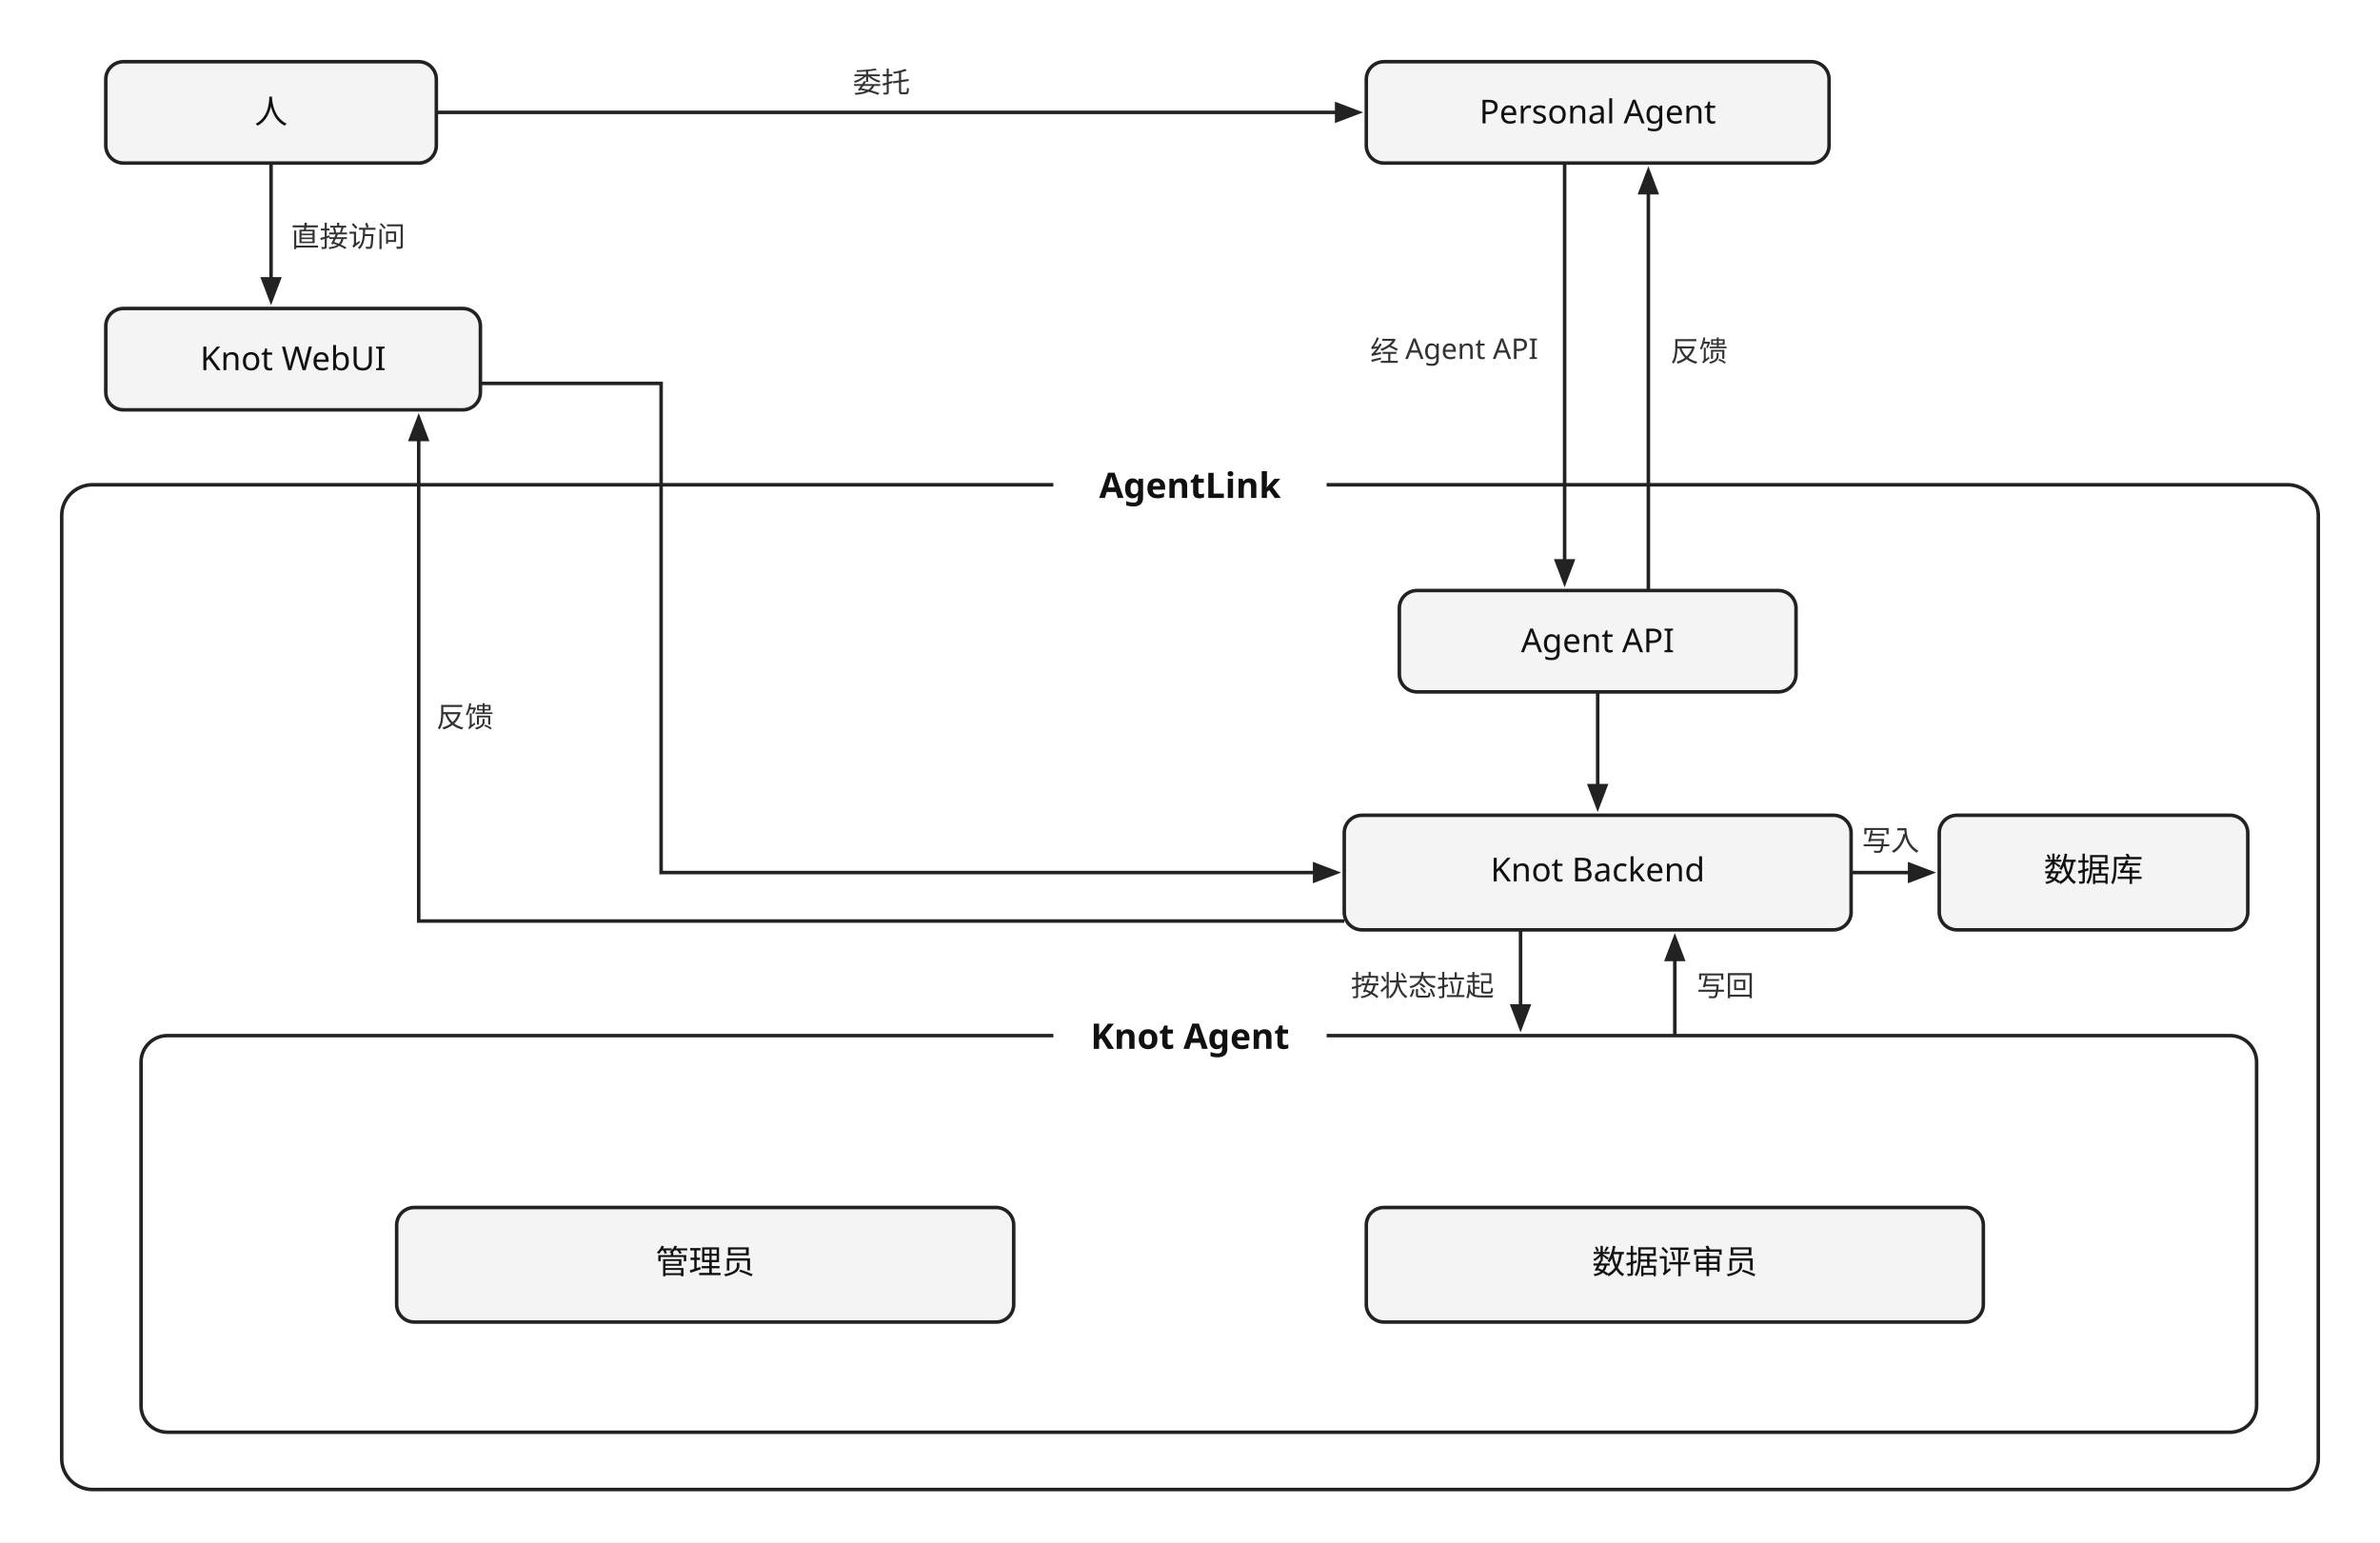
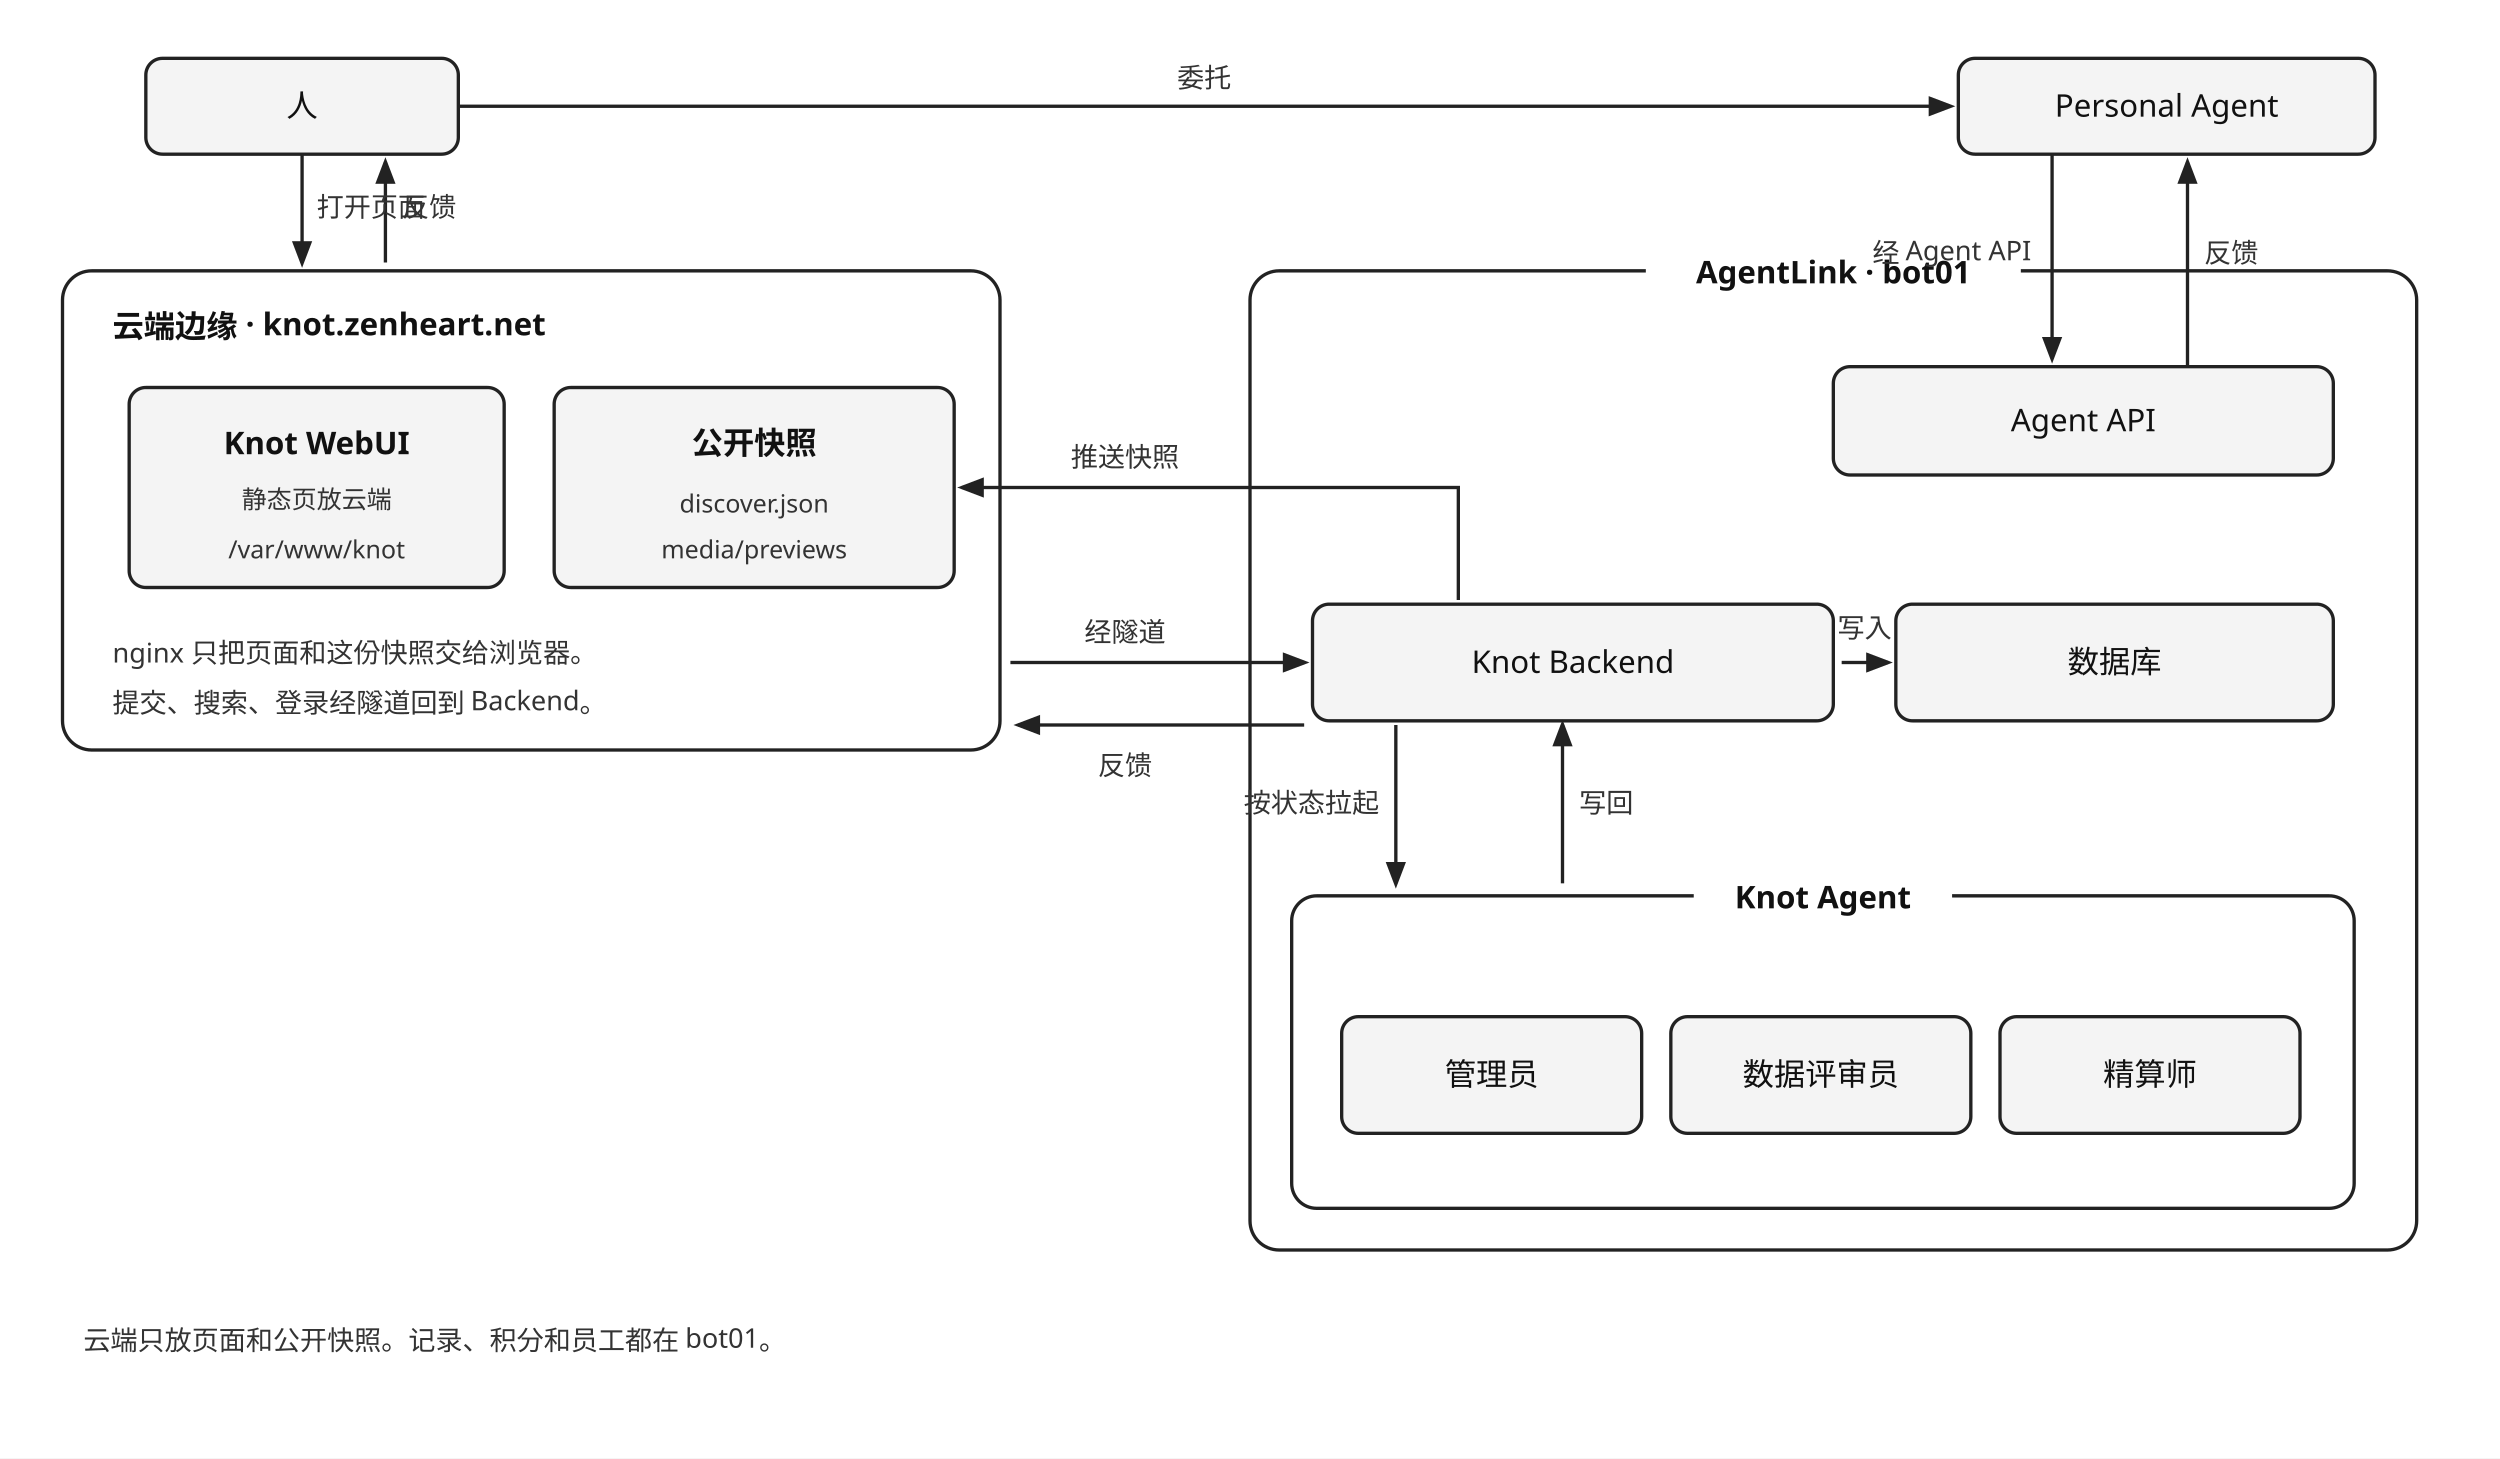
- <svg xmlns="http://www.w3.org/2000/svg" width="1080" height="700" viewBox="0 0 1080 700">
+ <svg xmlns="http://www.w3.org/2000/svg" width="1200" height="700" viewBox="0 0 1200 700">
  <defs>
    <marker id="arrow" viewBox="0 0 10 10" refX="8" refY="5" markerWidth="8" markerHeight="8" orient="auto">
      <path d="M 0 1.2 L 10 5 L 0 8.8 Z" fill="#222" />
    </marker>
  </defs>
-   <rect width="1080" height="700" fill="#ffffff" />
-   <rect x="28" y="220" width="1024" height="456" rx="14" fill="#ffffff" stroke="#222" stroke-width="1.6" />
-   <rect x="64" y="470" width="960" height="180" rx="12" fill="#ffffff" stroke="#222" stroke-width="1.6" />
-   <g font-family="PingFang SC, Hiragino Sans GB, sans-serif" fill="#111">
-     <rect x="48" y="28" width="150" height="46" rx="8" fill="#f4f4f4" stroke="#222" stroke-width="1.6" />
-     <text x="123" y="56" text-anchor="middle" font-size="15">人</text>
-     <rect x="620" y="28" width="210" height="46" rx="8" fill="#f4f4f4" stroke="#222" stroke-width="1.6" />
-     <text x="725" y="56" text-anchor="middle" font-size="15">Personal Agent</text>
-     <rect x="48" y="140" width="170" height="46" rx="8" fill="#f4f4f4" stroke="#222" stroke-width="1.6" />
-     <text x="133" y="168" text-anchor="middle" font-size="15">Knot WebUI</text>
-     <rect x="635" y="268" width="180" height="46" rx="8" fill="#f4f4f4" stroke="#222" stroke-width="1.6" />
-     <text x="725" y="296" text-anchor="middle" font-size="15">Agent API</text>
-     <rect x="610" y="370" width="230" height="52" rx="8" fill="#f4f4f4" stroke="#222" stroke-width="1.6" />
-     <text x="725" y="400" text-anchor="middle" font-size="15">Knot Backend</text>
-     <rect x="880" y="370" width="140" height="52" rx="8" fill="#f4f4f4" stroke="#222" stroke-width="1.6" />
-     <text x="950" y="400" text-anchor="middle" font-size="15">数据库</text>
-     <rect x="180" y="548" width="280" height="52" rx="8" fill="#f4f4f4" stroke="#222" stroke-width="1.6" />
-     <text x="320" y="578" text-anchor="middle" font-size="15">管理员</text>
-     <rect x="620" y="548" width="280" height="52" rx="8" fill="#f4f4f4" stroke="#222" stroke-width="1.6" />
-     <text x="760" y="578" text-anchor="middle" font-size="15">数据评审员</text>
-     <rect x="478" y="208" width="124" height="24" fill="#ffffff" />
-     <text x="540" y="226" text-anchor="middle" font-size="16" font-weight="600">AgentLink</text>
-     <rect x="478" y="458" width="124" height="24" fill="#ffffff" />
-     <text x="540" y="476" text-anchor="middle" font-size="16" font-weight="600">Knot Agent</text>
+   <rect width="1200" height="700" fill="#ffffff" />
+   <rect x="30" y="130" width="450" height="230" rx="14" fill="#ffffff" stroke="#222" stroke-width="1.6" />
+   <rect x="600" y="130" width="560" height="470" rx="14" fill="#ffffff" stroke="#222" stroke-width="1.6" />
+   <rect x="620" y="430" width="510" height="150" rx="12" fill="#ffffff" stroke="#222" stroke-width="1.6" />
+   <g fill="#f4f4f4" stroke="#222" stroke-width="1.6">
+     <rect x="70" y="28" width="150" height="46" rx="8" />
+     <rect x="940" y="28" width="200" height="46" rx="8" />
+     <rect x="62" y="186" width="180" height="96" rx="8" />
+     <rect x="266" y="186" width="192" height="96" rx="8" />
+     <rect x="880" y="176" width="240" height="52" rx="8" />
+     <rect x="630" y="290" width="250" height="56" rx="8" />
+     <rect x="910" y="290" width="210" height="56" rx="8" />
+     <rect x="644" y="488" width="144" height="56" rx="8" />
+     <rect x="802" y="488" width="144" height="56" rx="8" />
+     <rect x="960" y="488" width="144" height="56" rx="8" />
  </g>
-   <g fill="none" stroke="#222" stroke-width="1.6" marker-end="url(#arrow)" font-family="PingFang SC, Hiragino Sans GB, sans-serif" font-size="13">
-     <line x1="198" y1="51" x2="616" y2="51" />
-     <line x1="123" y1="74" x2="123" y2="136" />
-     <line x1="710" y1="74" x2="710" y2="264" />
-     <line x1="748" y1="268" x2="748" y2="78" />
-     <path d="M 218 174 H 300 V 396 H 606" />
-     <path d="M 610 418 H 190 V 190" />
-     <line x1="725" y1="314" x2="725" y2="366" />
-     <line x1="840" y1="396" x2="876" y2="396" />
-     <line x1="690" y1="422" x2="690" y2="466" />
-     <line x1="760" y1="470" x2="760" y2="426" />
+   <g fill="#ffffff">
+     <rect x="790" y="118" width="180" height="24" />
+     <rect x="813" y="418" width="124" height="24" />
+   </g>
+   <g fill="none" stroke="#222" stroke-width="1.6" marker-end="url(#arrow)">
+     <line x1="220" y1="51" x2="936" y2="51" />
+     <line x1="145" y1="74" x2="145" y2="126" />
+     <line x1="185" y1="126" x2="185" y2="78" />
+     <line x1="485" y1="318" x2="626" y2="318" />
+     <line x1="626" y1="348" x2="489" y2="348" />
+     <path d="M 700 288 V 234 H 462" />
+     <line x1="985" y1="74" x2="985" y2="172" />
+     <line x1="1050" y1="176" x2="1050" y2="78" />
+     <line x1="884" y1="318" x2="906" y2="318" />
+     <line x1="670" y1="348" x2="670" y2="424" />
+     <line x1="750" y1="424" x2="750" y2="348" />
+   </g>
+   <g font-family="PingFang SC, Hiragino Sans GB, sans-serif" text-anchor="middle">
+     <text x="145" y="56" font-size="15" fill="#111">人</text>
+     <text x="1040" y="56" font-size="15" fill="#111">Personal Agent</text>
+     <text x="880" y="136" font-size="15" font-weight="600" fill="#111">AgentLink · bot01</text>
+     <text x="875" y="436" font-size="15" font-weight="600" fill="#111">Knot Agent</text>
+     <text x="152" y="218" font-size="15" font-weight="600" fill="#111">Knot WebUI</text>
+     <text x="152" y="244" font-size="12" fill="#333">静态页放云端</text>
+     <text x="152" y="268" font-size="12" fill="#333">/var/www/knot</text>
+     <text x="362" y="218" font-size="15" font-weight="600" fill="#111">公开快照</text>
+     <text x="362" y="246" font-size="12" fill="#333">discover.json</text>
+     <text x="362" y="268" font-size="12" fill="#333">media/previews</text>
+     <text x="1000" y="207" font-size="15" fill="#111">Agent API</text>
+     <text x="755" y="323" font-size="15" fill="#111">Knot Backend</text>
+     <text x="1015" y="323" font-size="15" fill="#111">数据库</text>
+     <text x="716" y="521" font-size="15" fill="#111">管理员</text>
+     <text x="874" y="521" font-size="15" fill="#111">数据评审员</text>
+     <text x="1032" y="521" font-size="15" fill="#111">精算师</text>
  </g>
  <g font-family="PingFang SC, Hiragino Sans GB, sans-serif" font-size="13" fill="#333">
-     <text x="400" y="42" text-anchor="middle">委托</text>
-     <text x="132" y="112">直接访问</text>
-     <text x="698" y="164" text-anchor="end">经 Agent API</text>
-     <text x="758" y="164">反馈</text>
-     <text x="198" y="330">反馈</text>
-     <text x="858" y="386" text-anchor="middle">写入</text>
-     <text x="678" y="452" text-anchor="end">按状态拉起</text>
-     <text x="770" y="452">写回</text>
+     <text x="54" y="162" font-size="15" font-weight="600" fill="#111">云端边缘 · knot.zenheart.net</text>
+     <text x="54" y="318">nginx 只把页面和这份快照交给浏览器。</text>
+     <text x="54" y="342">提交、搜索、登录经隧道回到 Backend。</text>
+     <text x="40" y="648">云端只放页面和公开快照。记录、积分和员工都在 bot01。</text>
+   </g>
+   <g font-family="PingFang SC, Hiragino Sans GB, sans-serif" font-size="13" fill="#333">
+     <text x="578" y="42" text-anchor="middle">委托</text>
+     <text x="152" y="104">打开页面</text>
+     <text x="193" y="104">反馈</text>
+     <text x="540" y="224" text-anchor="middle">推送快照</text>
+     <text x="540" y="308" text-anchor="middle">经隧道</text>
+     <text x="540" y="372" text-anchor="middle">反馈</text>
+     <text x="975" y="126" text-anchor="end">经 Agent API</text>
+     <text x="1058" y="126">反馈</text>
+     <text x="895" y="306" text-anchor="middle">写入</text>
+     <text x="662" y="390" text-anchor="end">按状态拉起</text>
+     <text x="758" y="390">写回</text>
  </g>
</svg>
